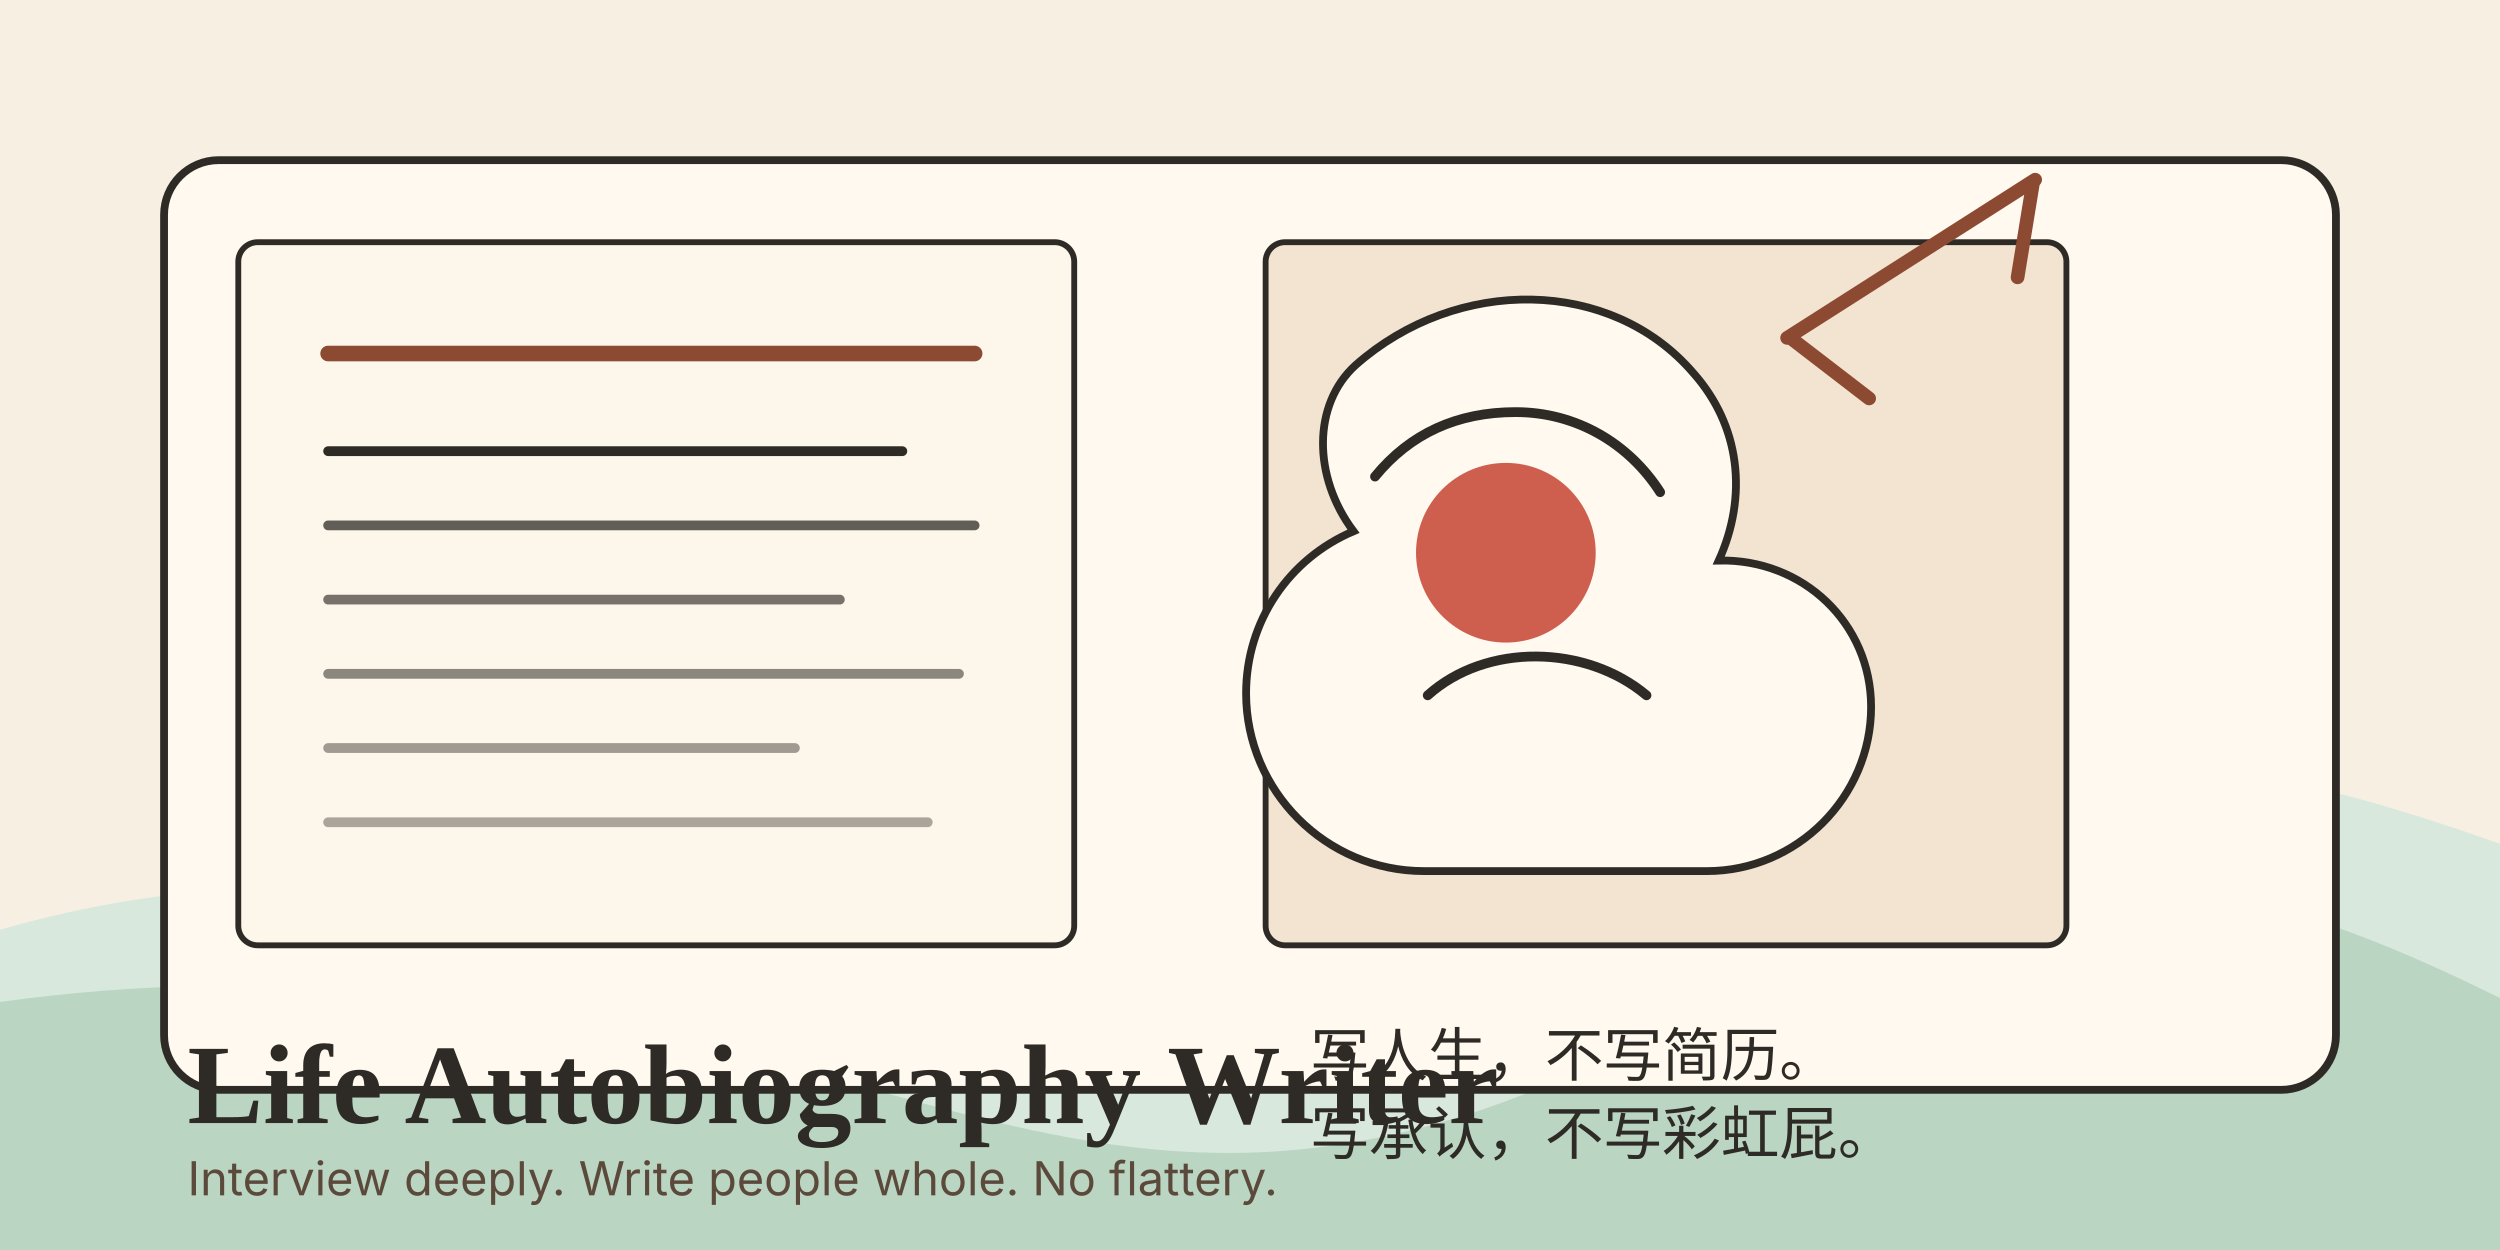
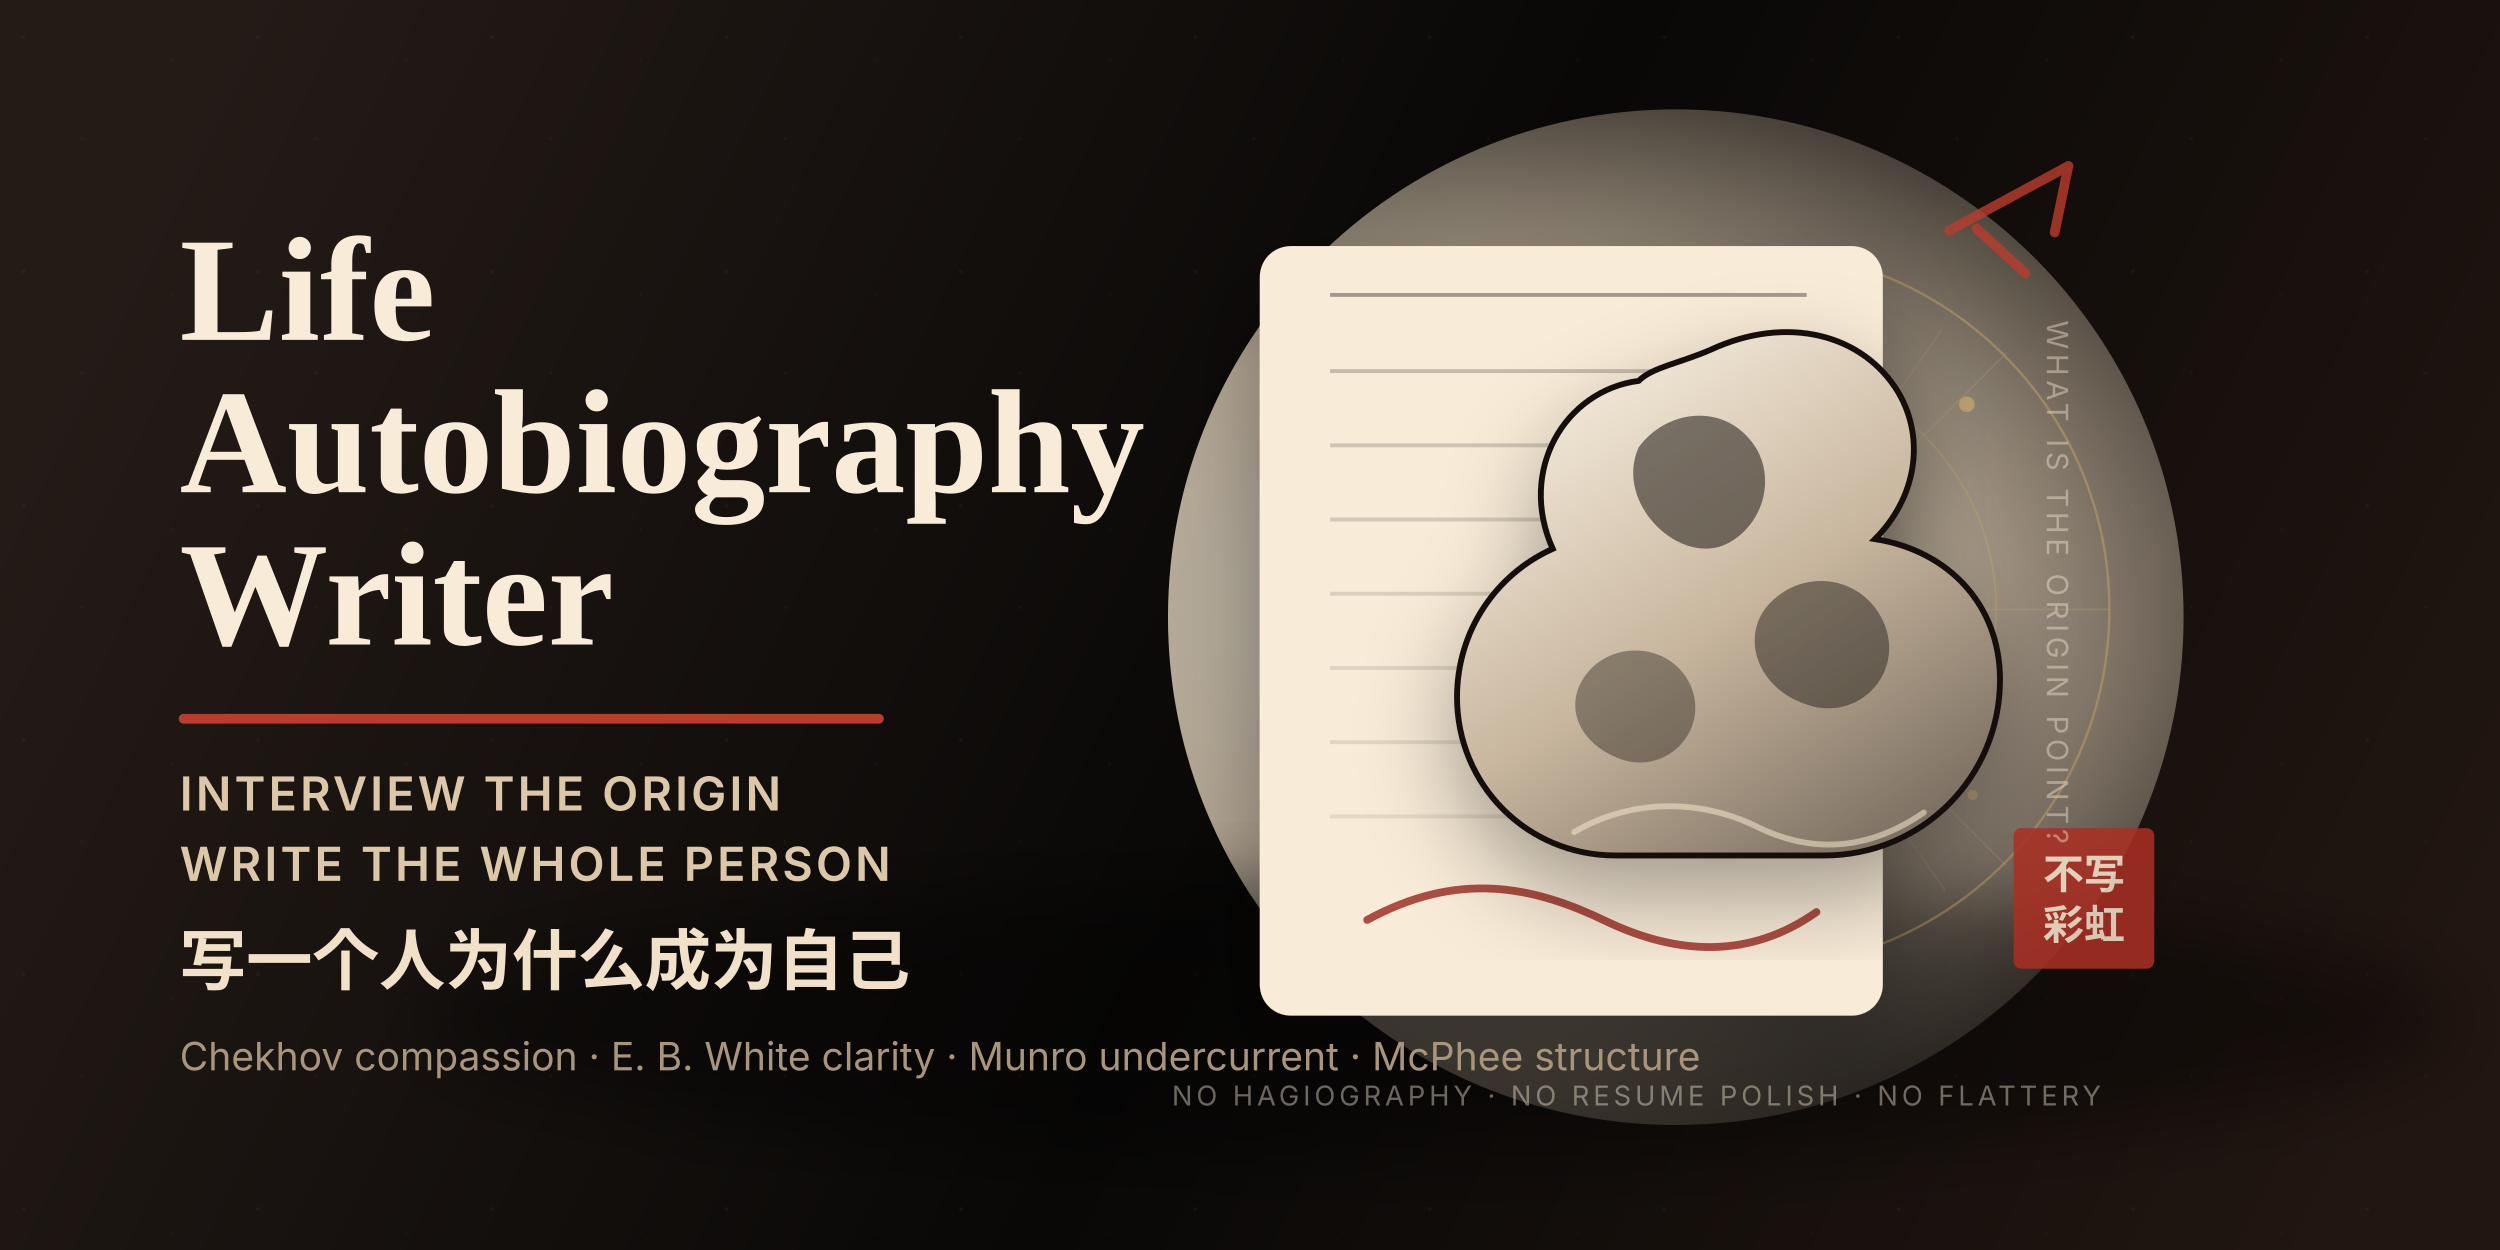
<svg xmlns="http://www.w3.org/2000/svg" width="1280" height="640" viewBox="0 0 1280 640" fill="none" role="img" aria-labelledby="title desc">
-   <rect width="1280" height="640" fill="#F8F1E7" />
-   <path d="M0 0H1280V640H0V0Z" fill="#F7EFE2" />
-   <path d="M0 476C151 433 254 463 382 500C515 539 623 577 770 529C881 493 929 414 1050 396C1125 385 1192 401 1280 432V640H0V476Z" fill="#D9E8DD" />
-   <path d="M0 513C144 493 270 511 385 541C512 574 605 613 740 574C849 543 907 477 1015 457C1112 439 1195 469 1280 511V640H0V513Z" fill="#BBD5C3" />
-   <rect x="84" y="82" width="1112" height="476" rx="28" fill="#FFF9EF" stroke="#2E2B26" stroke-width="4" />
-   <rect x="122" y="124" width="428" height="360" rx="10" fill="#FDF6EA" stroke="#2E2B26" stroke-width="3" />
-   <path d="M168 181H499" stroke="#8C4A32" stroke-width="8" stroke-linecap="round" />
-   <path d="M168 231H462" stroke="#2E2B26" stroke-width="5" stroke-linecap="round" />
-   <path d="M168 269H499" stroke="#2E2B26" stroke-width="5" stroke-linecap="round" opacity=".75" />
-   <path d="M168 307H430" stroke="#2E2B26" stroke-width="5" stroke-linecap="round" opacity=".65" />
-   <path d="M168 345H491" stroke="#2E2B26" stroke-width="5" stroke-linecap="round" opacity=".55" />
-   <path d="M168 383H407" stroke="#2E2B26" stroke-width="5" stroke-linecap="round" opacity=".45" />
-   <path d="M168 421H475" stroke="#2E2B26" stroke-width="5" stroke-linecap="round" opacity=".4" />
-   <rect x="648" y="124" width="410" height="360" rx="10" fill="#F2E4D0" stroke="#2E2B26" stroke-width="3" />
-   <path d="M694 187C746 141 825 142 867 191C891 218 895 254 880 287C923 286 958 319 958 362C958 408 920 446 874 446H729C679 446 638 405 638 355C638 318 660 286 693 272C672 244 672 207 694 187Z" fill="#FFF9EF" stroke="#2E2B26" stroke-width="4" />
-   <circle cx="771" cy="283" r="46" fill="#C94F3D" opacity=".9" />
-   <path d="M731 356C761 329 812 330 843 356" stroke="#2E2B26" stroke-width="5" stroke-linecap="round" />
-   <path d="M704 244C722 222 746 211 776 211C807 211 834 227 850 252" stroke="#2E2B26" stroke-width="5" stroke-linecap="round" />
-   <path d="M915 173L1042 92" stroke="#8C4A32" stroke-width="7" stroke-linecap="round" />
-   <path d="M918 174L957 204" stroke="#8C4A32" stroke-width="7" stroke-linecap="round" />
-   <path d="M1041 93L1033 142" stroke="#8C4A32" stroke-width="7" stroke-linecap="round" />
-   <text x="96" y="575" fill="#2E2B26" font-family="Georgia, 'Times New Roman', serif" font-size="58" font-weight="700">Life Autobiography Writer</text>
-   <text x="96" y="612" fill="#5B4A3B" font-family="Inter, Arial, sans-serif" font-size="24">Interview deeply. Write people whole. No flattery.</text>
-   <text x="671" y="551" fill="#2E2B26" font-family="'Noto Serif SC', 'Songti SC', serif" font-size="30">写人生，不写简历。</text>
-   <text x="671" y="591" fill="#2E2B26" font-family="'Noto Serif SC', 'Songti SC', serif" font-size="30">写承认，不写彩虹屁。</text>
+   <defs>
+     <radialGradient id="paperGlow" cx="0" cy="0" r="1" gradientUnits="userSpaceOnUse" gradientTransform="translate(760 312) rotate(90) scale(330 500)">
+       <stop stop-color="#FFF7E6" />
+       <stop offset="0.45" stop-color="#F3E2C8" />
+       <stop offset="1" stop-color="#17120F" />
+     </radialGradient>
+     <linearGradient id="inkWash" x1="90" y1="70" x2="1200" y2="610" gradientUnits="userSpaceOnUse">
+       <stop stop-color="#241B17" />
+       <stop offset="0.52" stop-color="#090807" />
+       <stop offset="1" stop-color="#211611" />
+     </linearGradient>
+     <linearGradient id="stoneShade" x1="786" y1="186" x2="986" y2="496" gradientUnits="userSpaceOnUse">
+       <stop stop-color="#F8EFE0" />
+       <stop offset="0.44" stop-color="#C8B69E" />
+       <stop offset="1" stop-color="#5B5148" />
+     </linearGradient>
+     <filter id="softShadow" x="-20%" y="-20%" width="140%" height="140%" color-interpolation-filters="sRGB">
+       <feDropShadow dx="0" dy="20" stdDeviation="24" flood-color="#000000" flood-opacity="0.35" />
+     </filter>
+     <filter id="mist" x="-20%" y="-20%" width="140%" height="140%" color-interpolation-filters="sRGB">
+       <feGaussianBlur stdDeviation="18" />
+     </filter>
+     <pattern id="grain" width="120" height="120" patternUnits="userSpaceOnUse">
+       <circle cx="12" cy="19" r="1" fill="#FFFFFF" opacity="0.08" />
+       <circle cx="42" cy="71" r="0.9" fill="#FFFFFF" opacity="0.06" />
+       <circle cx="88" cy="31" r="0.8" fill="#FFFFFF" opacity="0.05" />
+       <circle cx="108" cy="96" r="1" fill="#000000" opacity="0.12" />
+     </pattern>
+   </defs>
+   <rect width="1280" height="640" fill="#0D0A09" />
+   <rect width="1280" height="640" fill="url(#inkWash)" />
+   <rect width="1280" height="640" fill="url(#grain)" opacity="0.42" />
+   <circle cx="858" cy="316" r="260" fill="url(#paperGlow)" opacity="0.72" />
+   <ellipse cx="735" cy="522" rx="520" ry="72" fill="#000000" opacity="0.36" filter="url(#mist)" />
+   <g opacity="0.62">
+     <circle cx="896" cy="312" r="184" stroke="#D6B16C" stroke-width="1.2" opacity="0.65" />
+     <circle cx="896" cy="312" r="126" stroke="#D6B16C" stroke-width="0.9" opacity="0.45" />
+     <circle cx="896" cy="312" r="74" stroke="#D6B16C" stroke-width="0.8" opacity="0.4" />
+     <path d="M712 312H1080" stroke="#D6B16C" stroke-width="0.8" opacity="0.38" />
+     <path d="M896 128V496" stroke="#D6B16C" stroke-width="0.8" opacity="0.38" />
+     <path d="M765 181L1027 443" stroke="#D6B16C" stroke-width="0.8" opacity="0.32" />
+     <path d="M1027 181L765 443" stroke="#D6B16C" stroke-width="0.8" opacity="0.32" />
+     <path d="M796 455L994 169" stroke="#D6B16C" stroke-width="0.8" opacity="0.24" />
+     <path d="M795 170L996 456" stroke="#D6B16C" stroke-width="0.8" opacity="0.24" />
+     <circle cx="1007" cy="207" r="4" fill="#D6B16C" />
+     <circle cx="770" cy="391" r="3" fill="#D6B16C" opacity="0.78" />
+     <circle cx="1010" cy="407" r="2.6" fill="#D6B16C" opacity="0.68" />
+     <circle cx="834" cy="173" r="2.6" fill="#D6B16C" opacity="0.6" />
+   </g>
+   <g filter="url(#softShadow)">
+     <path d="M661 126C652 126 645 133 645 142V504C645 513 652 520 661 520H948C957 520 964 513 964 504V142C964 133 957 126 948 126H661Z" fill="#F8EBD7" />
+     <path d="M681 151H925" stroke="#2E2924" stroke-width="2" opacity="0.42" />
+     <path d="M681 190H910" stroke="#2E2924" stroke-width="2" opacity="0.25" />
+     <path d="M681 228H928" stroke="#2E2924" stroke-width="2" opacity="0.2" />
+     <path d="M681 266H884" stroke="#2E2924" stroke-width="2" opacity="0.18" />
+     <path d="M681 304H914" stroke="#2E2924" stroke-width="2" opacity="0.15" />
+     <path d="M681 342H878" stroke="#2E2924" stroke-width="2" opacity="0.13" />
+     <path d="M681 380H928" stroke="#2E2924" stroke-width="2" opacity="0.11" />
+     <path d="M681 418H892" stroke="#2E2924" stroke-width="2" opacity="0.1" />
+     <path d="M700 471C746 446 784 453 823 472C859 489 896 491 930 467" stroke="#9F2F26" stroke-width="4" stroke-linecap="round" opacity="0.84" />
+   </g>
+   <g filter="url(#softShadow)">
+     <path d="M876 179C915 161 954 171 972 201C986 225 981 255 960 276C998 282 1024 310 1024 348C1024 398 984 438 934 438H827C782 438 746 402 746 357C746 323 766 294 795 281C777 241 801 200 839 195C846 188 860 186 876 179Z" fill="url(#stoneShade)" stroke="#120F0D" stroke-width="3" />
+     <path d="M839 229C853 210 880 207 895 224C910 240 905 267 885 278C861 291 826 258 839 229Z" fill="#211D19" opacity="0.56" />
+     <path d="M906 309C924 290 955 295 965 320C975 346 950 371 923 360C899 351 891 325 906 309Z" fill="#1A1714" opacity="0.46" />
+     <path d="M816 341C832 327 858 332 866 352C875 375 852 398 828 388C806 379 799 357 816 341Z" fill="#171411" opacity="0.38" />
+     <path d="M806 426C833 410 868 408 899 423C927 437 956 436 985 416" stroke="#F3E4CC" stroke-width="3" stroke-linecap="round" opacity="0.56" />
+   </g>
+   <g opacity="0.8">
+     <path d="M998 118L1059 85" stroke="#B93C2D" stroke-width="5" stroke-linecap="round" />
+     <path d="M1012 117L1037 140" stroke="#B93C2D" stroke-width="5" stroke-linecap="round" />
+     <path d="M1059 85L1052 119" stroke="#B93C2D" stroke-width="5" stroke-linecap="round" />
+   </g>
+   <g opacity="0.86">
+     <rect x="1031" y="424" width="72" height="72" rx="4" fill="#A92E24" />
+     <text x="1067" y="455" fill="#F6E4CB" font-family="'Noto Serif SC', 'Songti SC', serif" font-size="21" font-weight="700" text-anchor="middle">不写</text>
+     <text x="1067" y="481" fill="#F6E4CB" font-family="'Noto Serif SC', 'Songti SC', serif" font-size="21" font-weight="700" text-anchor="middle">彩虹</text>
+   </g>
+   <g>
+     <text x="92" y="174" fill="#F8EBD7" font-family="Georgia, 'Times New Roman', serif" font-size="76" font-weight="700" letter-spacing="0">Life</text>
+     <text x="92" y="252" fill="#F8EBD7" font-family="Georgia, 'Times New Roman', serif" font-size="76" font-weight="700" letter-spacing="0">Autobiography</text>
+     <text x="92" y="330" fill="#F8EBD7" font-family="Georgia, 'Times New Roman', serif" font-size="76" font-weight="700" letter-spacing="0">Writer</text>
+     <path d="M94 368H450" stroke="#B93C2D" stroke-width="5" stroke-linecap="round" />
+     <text x="92" y="415" fill="#DCC7A8" font-family="Inter, -apple-system, BlinkMacSystemFont, 'Segoe UI', sans-serif" font-size="24" font-weight="600" letter-spacing="1.6">INTERVIEW THE ORIGIN</text>
+     <text x="92" y="451" fill="#DCC7A8" font-family="Inter, -apple-system, BlinkMacSystemFont, 'Segoe UI', sans-serif" font-size="24" font-weight="600" letter-spacing="1.6">WRITE THE WHOLE PERSON</text>
+     <text x="92" y="504" fill="#F1E1C9" font-family="'Noto Serif SC', 'Songti SC', serif" font-size="34" font-weight="600">写一个人为什么成为自己</text>
+     <text x="92" y="548" fill="#A9957C" font-family="Inter, -apple-system, BlinkMacSystemFont, 'Segoe UI', sans-serif" font-size="20">Chekhov compassion · E. B. White clarity · Munro undercurrent · McPhee structure</text>
+   </g>
+   <g opacity="0.42">
+     <text x="1048" y="164" fill="#F8EBD7" font-family="Inter, -apple-system, BlinkMacSystemFont, 'Segoe UI', sans-serif" font-size="15" letter-spacing="2.4" transform="rotate(90 1048 164)">WHAT IS THE ORIGIN POINT?</text>
+     <text x="600" y="566" fill="#F8EBD7" font-family="Inter, -apple-system, BlinkMacSystemFont, 'Segoe UI', sans-serif" font-size="14" letter-spacing="2">NO HAGIOGRAPHY · NO RESUME POLISH · NO FLATTERY</text>
+   </g>
</svg>
